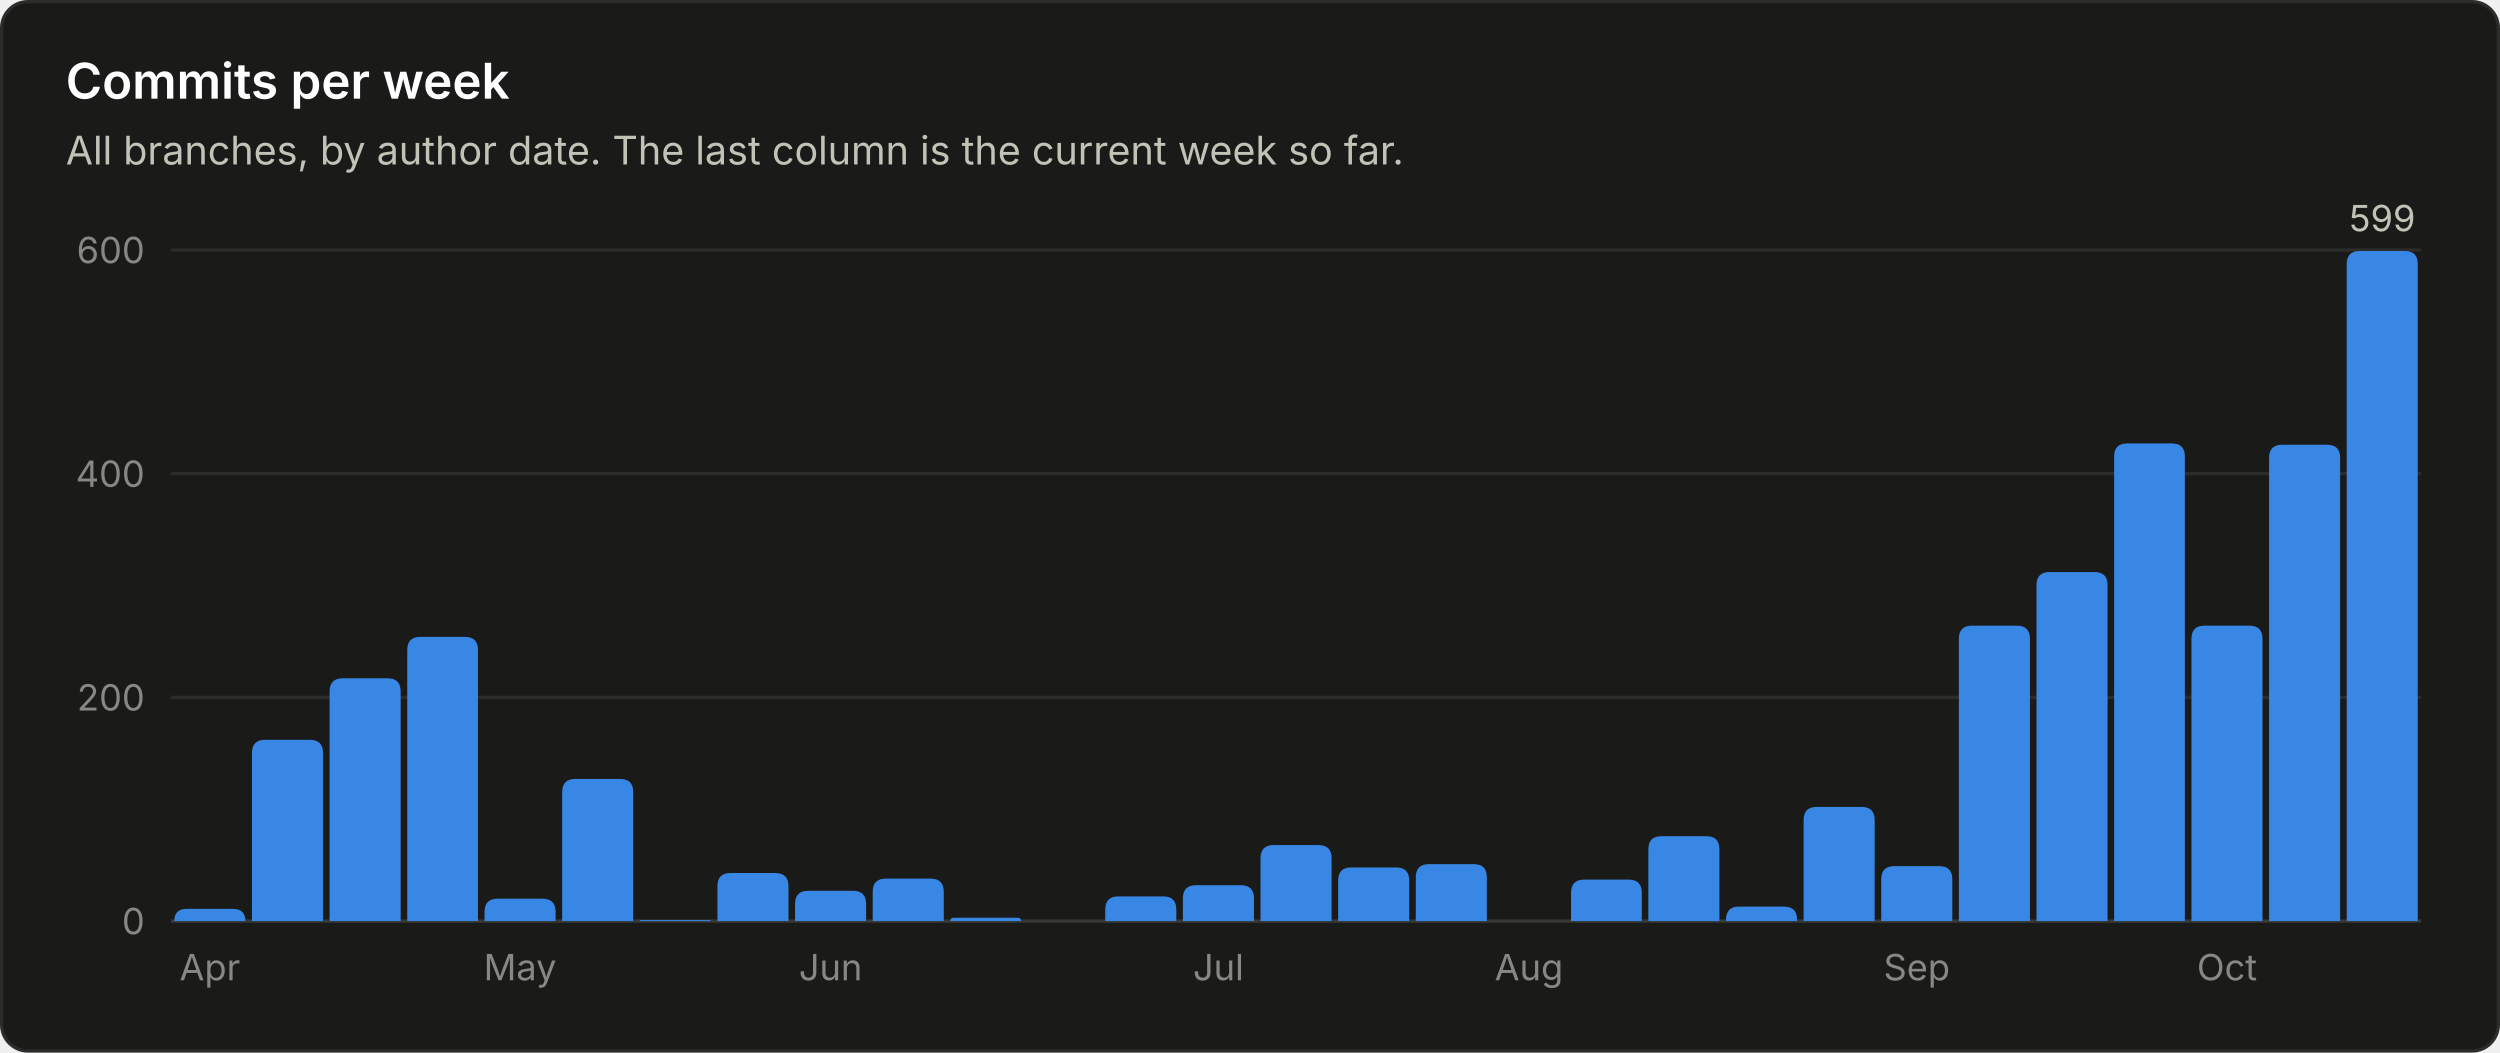
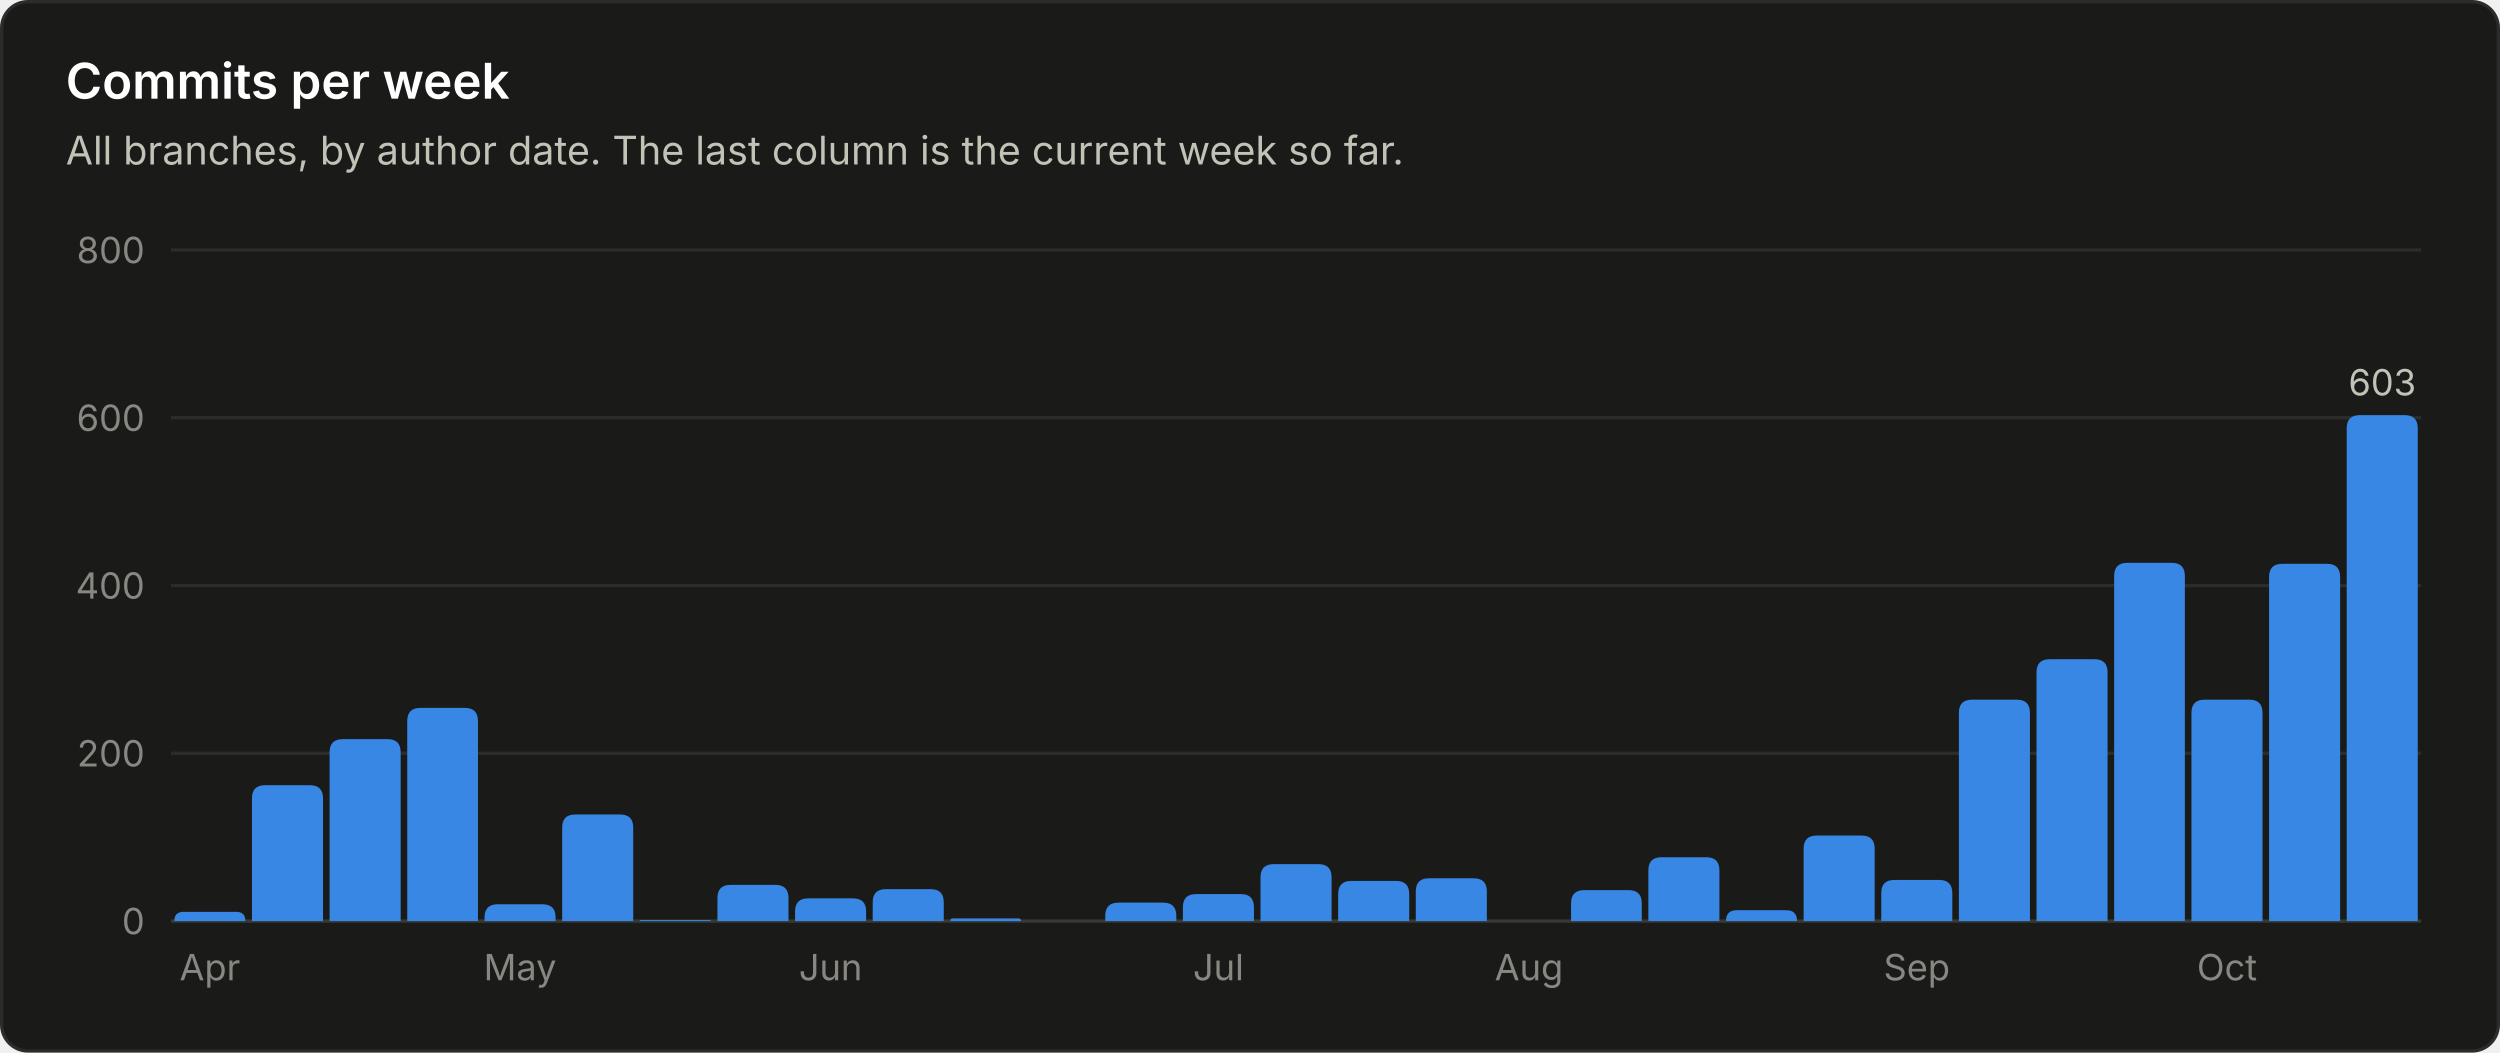
<svg xmlns="http://www.w3.org/2000/svg" viewBox="0 0 760 320" width="760" height="320" role="img" font-family="system-ui, -apple-system, 'Segoe UI', sans-serif">
  <rect x="0.5" y="0.5" width="759" height="319" rx="8" fill="#1a1a19" stroke="#2c2c2a" />
  <text x="20.0" y="30.0" fill="#ffffff" font-size="15" font-weight="600" text-anchor="start">Commits per week</text>
  <text x="20.0" y="50.0" fill="#c3c2b7" font-size="12" font-weight="400" text-anchor="start">All branches, by author date. The last column is the current week so far.</text>
  <line x1="52" y1="280.0" x2="736" y2="280.0" stroke="#383835" stroke-width="1" />
  <text x="44.0" y="284.0" fill="#898781" font-size="11" font-weight="400" text-anchor="end">0</text>
-   <line x1="52" y1="212.0" x2="736" y2="212.0" stroke="#2c2c2a" stroke-width="1" />
-   <text x="44.0" y="216.0" fill="#898781" font-size="11" font-weight="400" text-anchor="end">200</text>
-   <line x1="52" y1="144.0" x2="736" y2="144.0" stroke="#2c2c2a" stroke-width="1" />
-   <text x="44.0" y="148.0" fill="#898781" font-size="11" font-weight="400" text-anchor="end">400</text>
+   <line x1="52" y1="229.0" x2="736" y2="229.0" stroke="#2c2c2a" stroke-width="1" />
+   <text x="44.0" y="233.0" fill="#898781" font-size="11" font-weight="400" text-anchor="end">200</text>
+   <line x1="52" y1="178.0" x2="736" y2="178.0" stroke="#2c2c2a" stroke-width="1" />
+   <text x="44.0" y="182.0" fill="#898781" font-size="11" font-weight="400" text-anchor="end">400</text>
+   <line x1="52" y1="127.0" x2="736" y2="127.0" stroke="#2c2c2a" stroke-width="1" />
+   <text x="44.0" y="131.0" fill="#898781" font-size="11" font-weight="400" text-anchor="end">600</text>
  <line x1="52" y1="76.0" x2="736" y2="76.0" stroke="#2c2c2a" stroke-width="1" />
-   <text x="44.0" y="80.0" fill="#898781" font-size="11" font-weight="400" text-anchor="end">600</text>
-   <path d="M53.0 280.0 V280.0 Q53.0 276.3 56.7 276.3 H70.8 Q74.6 276.3 74.6 280.0 V280.0 Z" fill="#3987e5" />
+   <text x="44.0" y="80.0" fill="#898781" font-size="11" font-weight="400" text-anchor="end">800</text>
+   <path d="M53.0 280.0 V280.0 Q53.0 277.2 55.8 277.2 H71.8 Q74.6 277.2 74.6 280.0 V280.0 Z" fill="#3987e5" />
  <text x="63.8" y="298.0" fill="#898781" font-size="11" font-weight="400" text-anchor="middle">Apr</text>
-   <path d="M76.6 280.0 V228.9 Q76.6 224.9 80.6 224.9 H94.2 Q98.2 224.9 98.2 228.9 V280.0 Z" fill="#3987e5" />
-   <path d="M100.2 280.0 V210.2 Q100.2 206.2 104.2 206.2 H117.8 Q121.8 206.2 121.8 210.2 V280.0 Z" fill="#3987e5" />
-   <path d="M123.8 280.0 V197.6 Q123.8 193.6 127.8 193.6 H141.3 Q145.3 193.6 145.3 197.6 V280.0 Z" fill="#3987e5" />
-   <path d="M147.3 280.0 V277.2 Q147.3 273.2 151.3 273.2 H164.9 Q168.9 273.2 168.9 277.2 V280.0 Z" fill="#3987e5" />
+   <path d="M76.6 280.0 V242.7 Q76.6 238.7 80.6 238.7 H94.2 Q98.2 238.7 98.2 242.7 V280.0 Z" fill="#3987e5" />
+   <path d="M100.2 280.0 V228.7 Q100.2 224.7 104.2 224.7 H117.8 Q121.8 224.7 121.8 228.7 V280.0 Z" fill="#3987e5" />
+   <path d="M123.8 280.0 V219.2 Q123.8 215.2 127.8 215.2 H141.3 Q145.3 215.2 145.3 219.2 V280.0 Z" fill="#3987e5" />
+   <path d="M147.3 280.0 V278.9 Q147.3 274.9 151.3 274.9 H164.9 Q168.9 274.9 168.9 278.9 V280.0 Z" fill="#3987e5" />
  <text x="158.1" y="298.0" fill="#898781" font-size="11" font-weight="400" text-anchor="middle">May</text>
-   <path d="M170.9 280.0 V240.8 Q170.9 236.8 174.9 236.8 H188.5 Q192.5 236.8 192.5 240.8 V280.0 Z" fill="#3987e5" />
-   <path d="M194.5 280.0 V280.0 Q194.5 279.7 194.9 279.7 H215.8 Q216.1 279.7 216.1 280.0 V280.0 Z" fill="#3987e5" />
-   <path d="M218.1 280.0 V269.4 Q218.1 265.4 222.1 265.4 H235.7 Q239.7 265.4 239.7 269.4 V280.0 Z" fill="#3987e5" />
-   <path d="M241.7 280.0 V274.8 Q241.7 270.8 245.7 270.8 H259.3 Q263.3 270.8 263.3 274.8 V280.0 Z" fill="#3987e5" />
+   <path d="M170.9 280.0 V251.6 Q170.9 247.6 174.9 247.6 H188.5 Q192.5 247.6 192.5 251.6 V280.0 Z" fill="#3987e5" />
+   <path d="M194.5 280.0 V280.0 Q194.5 279.7 194.8 279.7 H215.8 Q216.1 279.7 216.1 280.0 V280.0 Z" fill="#3987e5" />
+   <path d="M218.1 280.0 V273.0 Q218.1 269.0 222.1 269.0 H235.7 Q239.7 269.0 239.7 273.0 V280.0 Z" fill="#3987e5" />
+   <path d="M241.7 280.0 V277.1 Q241.7 273.1 245.7 273.1 H259.3 Q263.3 273.1 263.3 277.1 V280.0 Z" fill="#3987e5" />
  <text x="252.5" y="298.0" fill="#898781" font-size="11" font-weight="400" text-anchor="middle">Jun</text>
-   <path d="M265.3 280.0 V271.1 Q265.3 267.1 269.3 267.1 H282.9 Q286.9 267.1 286.9 271.1 V280.0 Z" fill="#3987e5" />
-   <path d="M288.9 280.0 V280.0 Q288.9 279.0 289.9 279.0 H309.4 Q310.4 279.0 310.4 280.0 V280.0 Z" fill="#3987e5" />
-   <path d="M336.0 280.0 V276.5 Q336.0 272.5 340.0 272.5 H353.6 Q357.6 272.5 357.6 276.5 V280.0 Z" fill="#3987e5" />
-   <path d="M359.6 280.0 V273.1 Q359.6 269.1 363.6 269.1 H377.2 Q381.2 269.1 381.2 273.1 V280.0 Z" fill="#3987e5" />
+   <path d="M265.3 280.0 V274.3 Q265.3 270.3 269.3 270.3 H282.9 Q286.9 270.3 286.9 274.3 V280.0 Z" fill="#3987e5" />
+   <path d="M288.9 280.0 V280.0 Q288.9 279.2 289.6 279.2 H309.7 Q310.4 279.2 310.4 280.0 V280.0 Z" fill="#3987e5" />
+   <path d="M336.0 280.0 V278.4 Q336.0 274.4 340.0 274.4 H353.6 Q357.6 274.4 357.6 278.4 V280.0 Z" fill="#3987e5" />
+   <path d="M359.6 280.0 V275.8 Q359.6 271.8 363.6 271.8 H377.2 Q381.2 271.8 381.2 275.8 V280.0 Z" fill="#3987e5" />
  <text x="370.4" y="298.0" fill="#898781" font-size="11" font-weight="400" text-anchor="middle">Jul</text>
-   <path d="M383.2 280.0 V260.9 Q383.2 256.9 387.2 256.9 H400.8 Q404.8 256.9 404.8 260.9 V280.0 Z" fill="#3987e5" />
-   <path d="M406.8 280.0 V267.7 Q406.8 263.7 410.8 263.7 H424.4 Q428.4 263.7 428.4 267.7 V280.0 Z" fill="#3987e5" />
-   <path d="M430.4 280.0 V266.7 Q430.4 262.7 434.4 262.7 H448.0 Q452.0 262.7 452.0 266.7 V280.0 Z" fill="#3987e5" />
+   <path d="M383.2 280.0 V266.7 Q383.2 262.7 387.2 262.7 H400.8 Q404.8 262.7 404.8 266.7 V280.0 Z" fill="#3987e5" />
+   <path d="M406.8 280.0 V271.8 Q406.8 267.8 410.8 267.8 H424.4 Q428.4 267.8 428.4 271.8 V280.0 Z" fill="#3987e5" />
+   <path d="M430.4 280.0 V271.0 Q430.4 267.0 434.4 267.0 H448.0 Q452.0 267.0 452.0 271.0 V280.0 Z" fill="#3987e5" />
  <text x="464.8" y="298.0" fill="#898781" font-size="11" font-weight="400" text-anchor="middle">Aug</text>
-   <path d="M477.6 280.0 V271.4 Q477.6 267.4 481.6 267.4 H495.1 Q499.1 267.4 499.1 271.4 V280.0 Z" fill="#3987e5" />
-   <path d="M501.1 280.0 V258.2 Q501.1 254.2 505.1 254.2 H518.7 Q522.7 254.2 522.7 258.2 V280.0 Z" fill="#3987e5" />
-   <path d="M524.7 280.0 V279.6 Q524.7 275.6 528.7 275.6 H542.3 Q546.3 275.6 546.3 279.6 V280.0 Z" fill="#3987e5" />
-   <path d="M548.3 280.0 V249.3 Q548.3 245.3 552.3 245.3 H565.9 Q569.9 245.3 569.9 249.3 V280.0 Z" fill="#3987e5" />
-   <path d="M571.9 280.0 V267.3 Q571.9 263.3 575.9 263.3 H589.5 Q593.5 263.3 593.5 267.3 V280.0 Z" fill="#3987e5" />
+   <path d="M477.6 280.0 V274.6 Q477.6 270.6 481.6 270.6 H495.1 Q499.1 270.6 499.1 274.6 V280.0 Z" fill="#3987e5" />
+   <path d="M501.1 280.0 V264.6 Q501.1 260.6 505.1 260.6 H518.7 Q522.7 260.6 522.7 264.6 V280.0 Z" fill="#3987e5" />
+   <path d="M524.7 280.0 V280.0 Q524.7 276.7 528.0 276.7 H543.0 Q546.3 276.7 546.3 280.0 V280.0 Z" fill="#3987e5" />
+   <path d="M548.3 280.0 V258.0 Q548.3 254.0 552.3 254.0 H565.9 Q569.9 254.0 569.9 258.0 V280.0 Z" fill="#3987e5" />
+   <path d="M571.9 280.0 V271.5 Q571.9 267.5 575.9 267.5 H589.5 Q593.5 267.5 593.5 271.5 V280.0 Z" fill="#3987e5" />
  <text x="582.7" y="298.0" fill="#898781" font-size="11" font-weight="400" text-anchor="middle">Sep</text>
-   <path d="M595.5 280.0 V194.2 Q595.5 190.2 599.5 190.2 H613.1 Q617.1 190.2 617.1 194.2 V280.0 Z" fill="#3987e5" />
-   <path d="M619.1 280.0 V177.9 Q619.1 173.9 623.1 173.9 H636.7 Q640.7 173.9 640.7 177.9 V280.0 Z" fill="#3987e5" />
-   <path d="M642.7 280.0 V138.8 Q642.7 134.8 646.7 134.8 H660.2 Q664.2 134.8 664.2 138.8 V280.0 Z" fill="#3987e5" />
-   <path d="M666.2 280.0 V194.2 Q666.2 190.2 670.2 190.2 H683.8 Q687.8 190.2 687.8 194.2 V280.0 Z" fill="#3987e5" />
+   <path d="M595.5 280.0 V216.7 Q595.5 212.7 599.5 212.7 H613.1 Q617.1 212.7 617.1 216.7 V280.0 Z" fill="#3987e5" />
+   <path d="M619.1 280.0 V204.4 Q619.1 200.4 623.1 200.4 H636.7 Q640.7 200.4 640.7 204.4 V280.0 Z" fill="#3987e5" />
+   <path d="M642.7 280.0 V175.1 Q642.7 171.1 646.7 171.1 H660.2 Q664.2 171.1 664.2 175.1 V280.0 Z" fill="#3987e5" />
+   <path d="M666.2 280.0 V216.7 Q666.2 212.7 670.2 212.7 H683.8 Q687.8 212.7 687.8 216.7 V280.0 Z" fill="#3987e5" />
  <text x="677.0" y="298.0" fill="#898781" font-size="11" font-weight="400" text-anchor="middle">Oct</text>
-   <path d="M689.8 280.0 V139.2 Q689.8 135.2 693.8 135.2 H707.4 Q711.4 135.2 711.4 139.2 V280.0 Z" fill="#3987e5" />
-   <path d="M713.4 280.0 V80.3 Q713.4 76.3 717.4 76.3 H731.0 Q735.0 76.3 735.0 80.3 V280.0 Z" fill="#3987e5" />
-   <text x="724.2" y="70.3" fill="#c3c2b7" font-size="11" font-weight="400" text-anchor="middle">599</text>
+   <path d="M689.8 280.0 V175.4 Q689.8 171.4 693.8 171.4 H707.4 Q711.4 171.4 711.4 175.4 V280.0 Z" fill="#3987e5" />
+   <path d="M713.4 280.0 V130.2 Q713.4 126.2 717.4 126.2 H731.0 Q735.0 126.2 735.0 130.2 V280.0 Z" fill="#3987e5" />
+   <text x="724.2" y="120.2" fill="#c3c2b7" font-size="11" font-weight="400" text-anchor="middle">603</text>
</svg>
